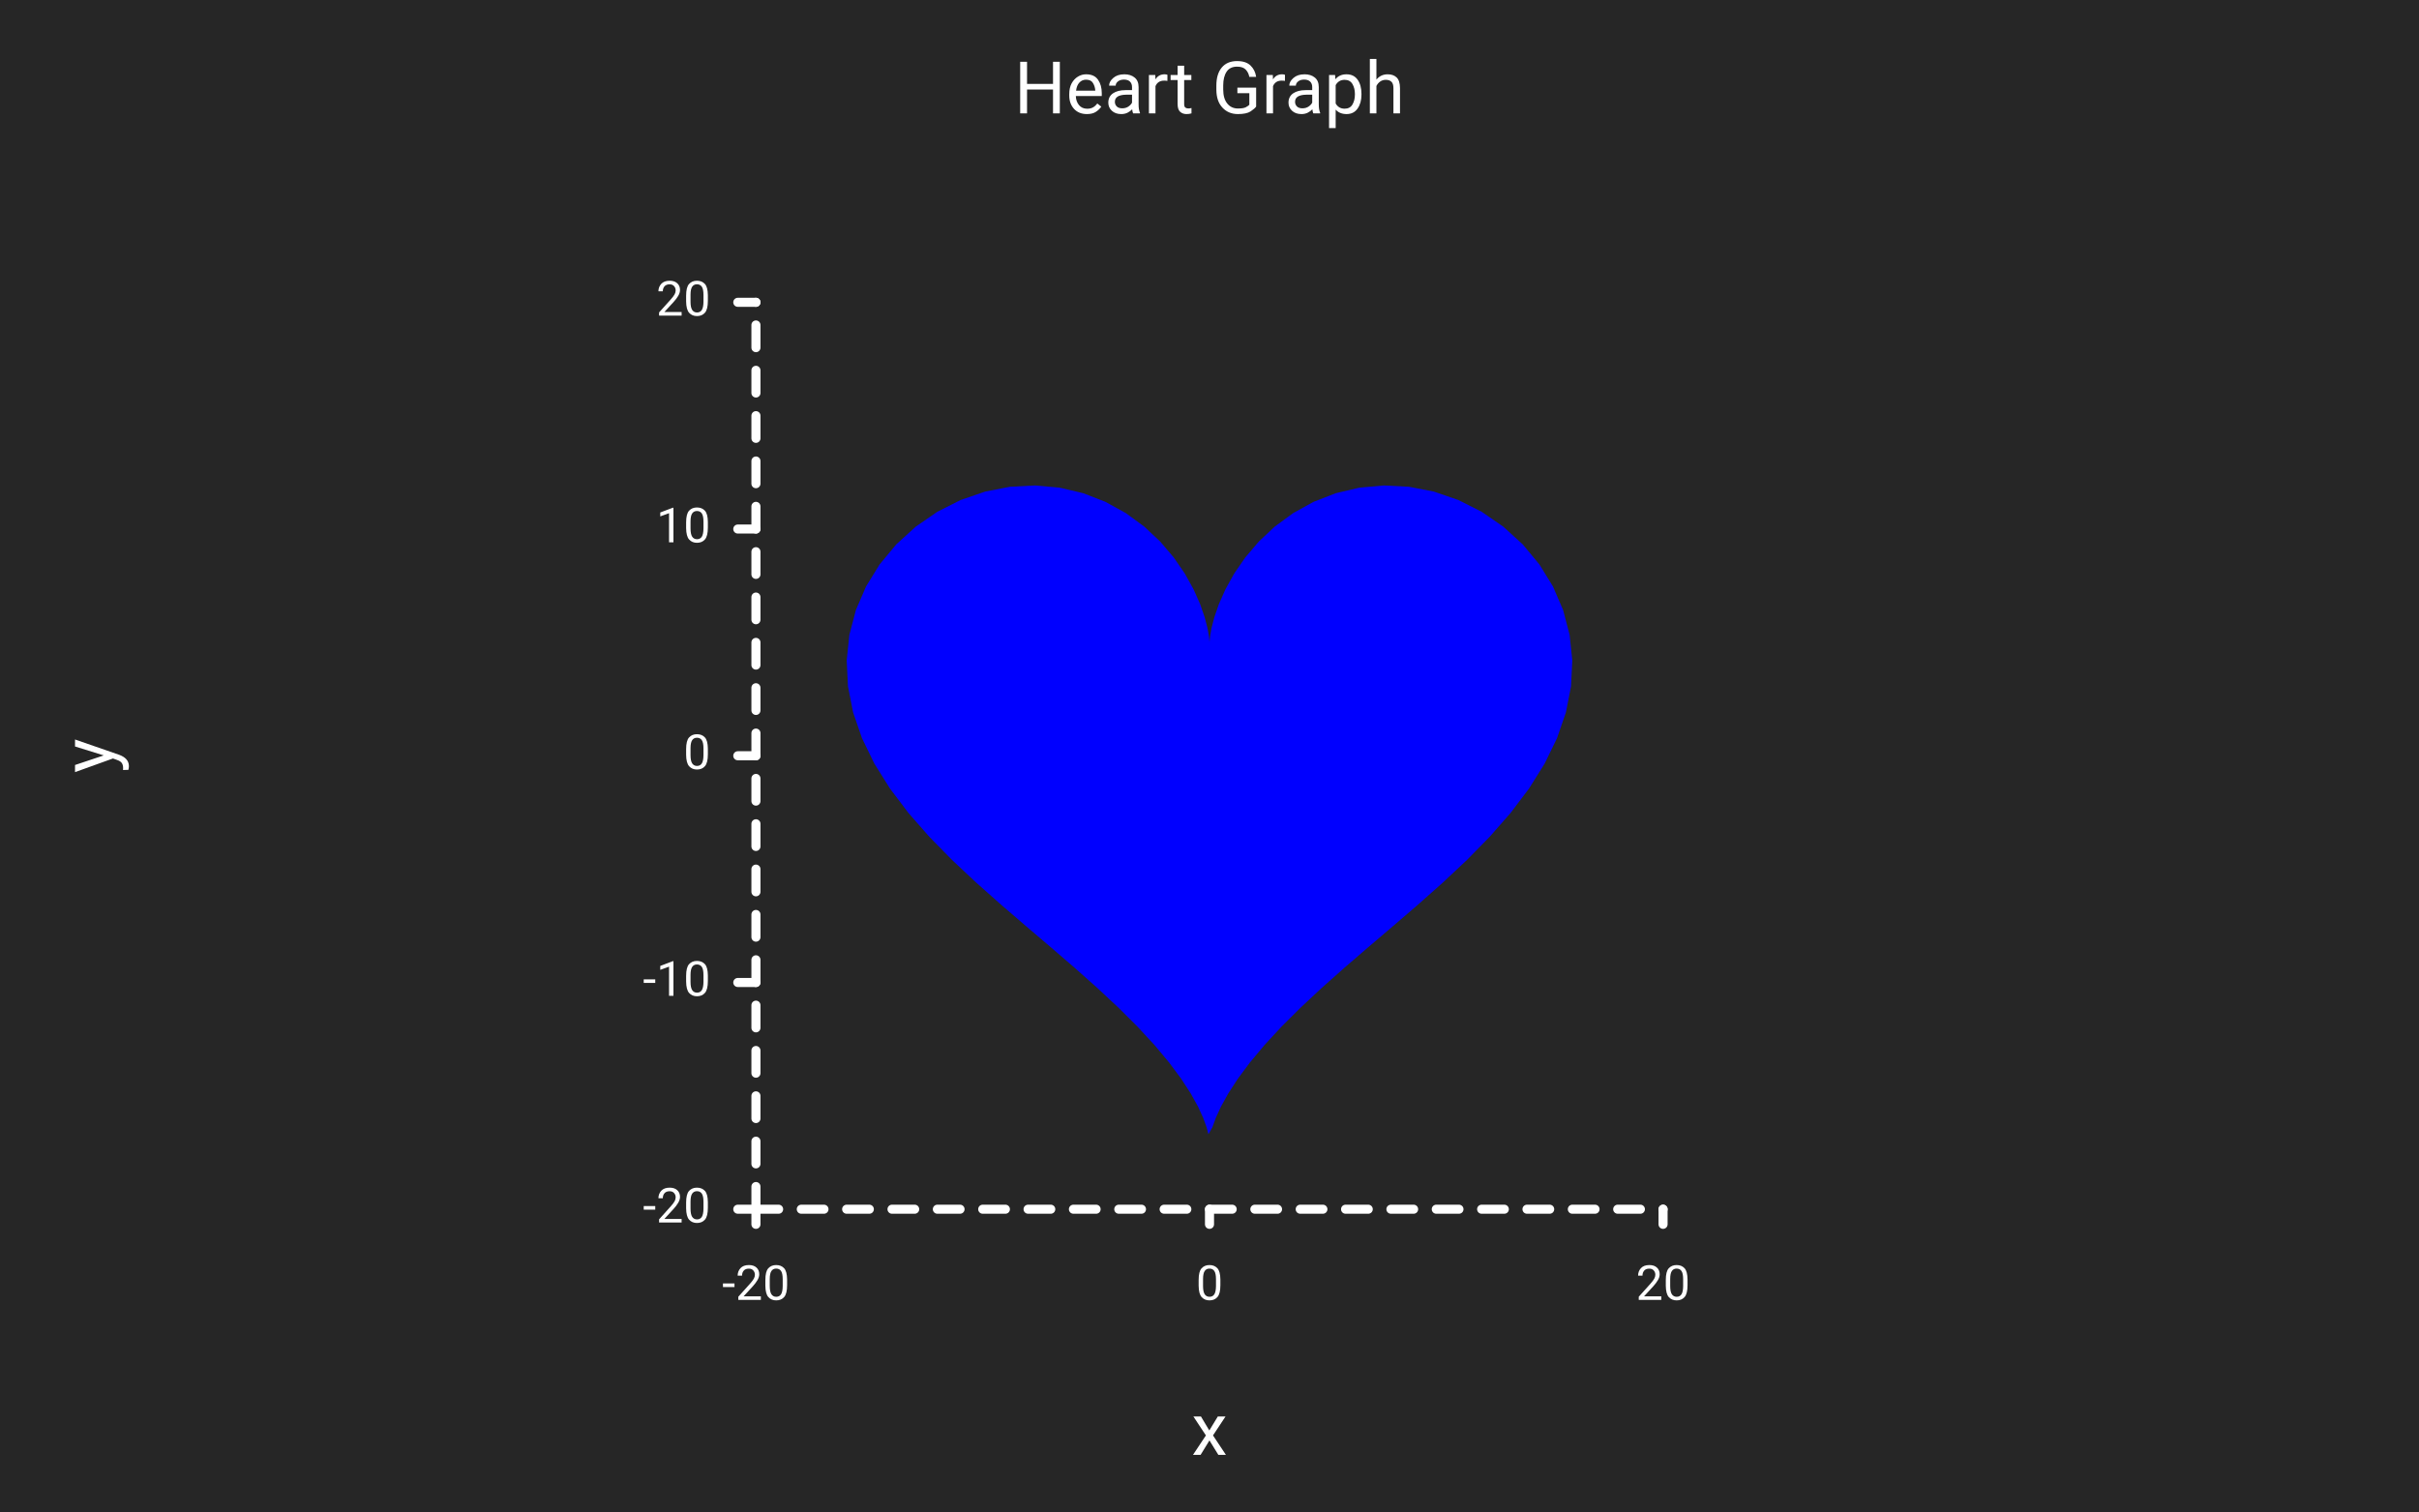
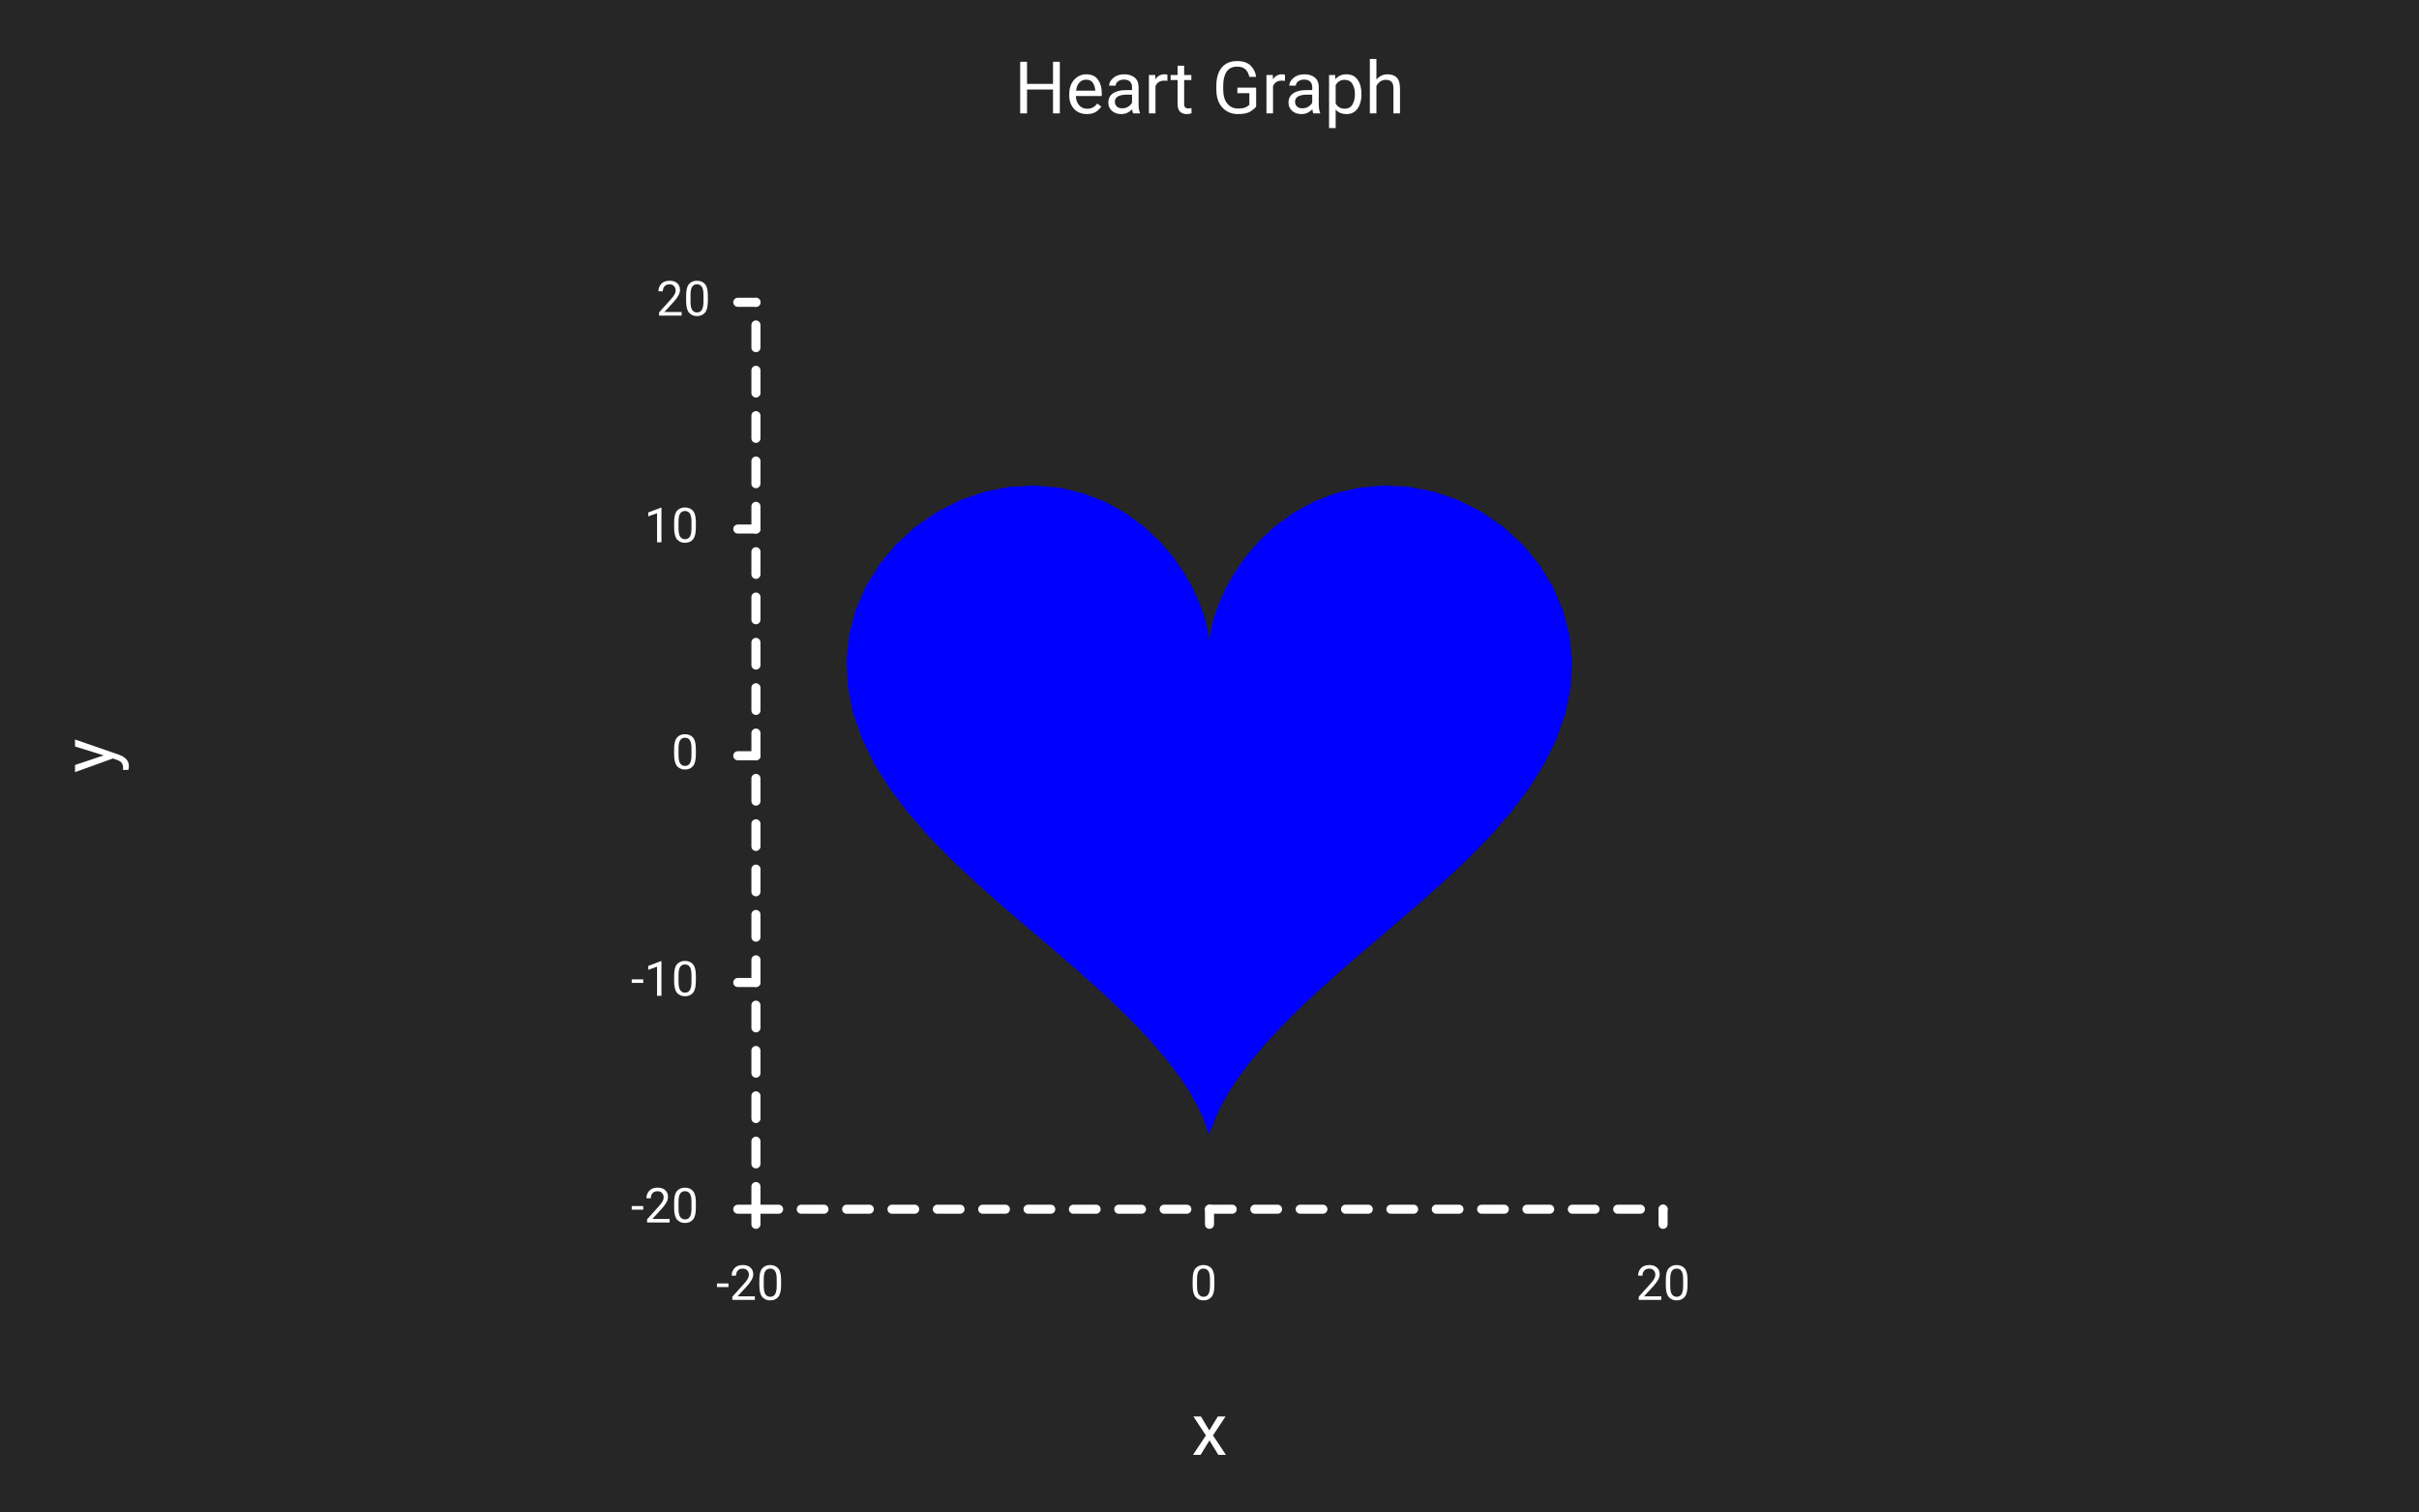
<svg xmlns="http://www.w3.org/2000/svg" class="poloto" width="800" height="500" viewBox="0 0 800 500">
  <style>
.poloto{
  stroke-linecap:round;
  stroke-linejoin:round;
  font-family:Roboto,sans-serif;
  font-size:16px;
}
.poloto_background{fill:#262626;}
.poloto_scatter{stroke-width:7}
.poloto_line{stroke-width:2}
.poloto_text{fill: white;}
.poloto_name{font-size:24px;dominant-baseline:start;text-anchor:middle;}
.poloto_where{dominant-baseline:middle;text-anchor:start}
.poloto_text.poloto_legend{font-size:20px;dominant-baseline:middle;text-anchor:start;}
- .poloto_text.poloto_ticks.poloto_y{dominant-baseline:middle;text-anchor:end}
- .poloto_text.poloto_ticks.poloto_x{dominant-baseline:start;text-anchor:middle}
+ .poloto_text.poloto_ticks.poloto_y{text-anchor:end}
+ .poloto_text.poloto_ticks.poloto_x{text-anchor:middle}
.poloto_imgs.poloto_ticks{stroke: white;stroke-width:3;fill:none;stroke-dasharray:none}
.poloto_grid{stroke:gray;stroke-width:0.5}

.poloto0.poloto_stroke{stroke:blue;}
.poloto1.poloto_stroke{stroke:red;}
.poloto2.poloto_stroke{stroke:green;}
.poloto3.poloto_stroke{stroke:gold;}
.poloto4.poloto_stroke{stroke:aqua;}
.poloto5.poloto_stroke{stroke:lime;}
.poloto6.poloto_stroke{stroke:orange;}
.poloto7.poloto_stroke{stroke:chocolate;}
.poloto0.poloto_fill{fill:blue;}
.poloto1.poloto_fill{fill:red;}
.poloto2.poloto_fill{fill:green;}
.poloto3.poloto_fill{fill:gold;}
.poloto4.poloto_fill{fill:aqua;}
.poloto5.poloto_fill{fill:lime;}
.poloto6.poloto_fill{fill:orange;}
.poloto7.poloto_fill{fill:chocolate;}
	</style>
  <circle r="1e5" class="poloto_background" />
  <g id="poloto_plot0" class="poloto_plot poloto_imgs poloto_linefill poloto0 poloto_fill">
    <path d=" M 399.66 375.19 L 399.04 372.87 L 397.92 369.81 L 396.21 366.07 L 393.80 361.72 L 390.63 356.84 L 386.66 351.50 L 381.88 345.77 L 376.30 339.73 L 369.99 333.43 L 363.02 326.92 L 355.50 320.23 L 347.56 313.38 L 339.35 306.39 L 331.04 299.24 L 322.82 291.94 L 314.85 284.46 L 307.34 276.80 L 300.44 268.93 L 294.34 260.86 L 289.17 252.61 L 285.07 244.18 L 282.13 235.64 L 280.44 227.04 L 280.02 218.46 L 280.90 210.02 L 283.05 201.82 L 286.41 194.00 L 290.91 186.70 L 296.43 180.06 L 302.84 174.22 L 309.98 169.30 L 317.68 165.41 L 325.76 162.63 L 334.03 161.02 L 342.32 160.59 L 350.45 161.32 L 358.26 163.16 L 365.60 166.01 L 372.34 169.74 L 378.40 174.18 L 383.69 179.14 L 388.18 184.42 L 391.86 189.77 L 394.75 194.99 L 396.90 199.85 L 398.39 204.14 L 399.31 207.68 L 399.79 210.32 L 399.97 211.95 L 400.00 212.50 L 400.03 211.95 L 400.21 210.32 L 400.69 207.68 L 401.61 204.14 L 403.10 199.85 L 405.25 194.99 L 408.14 189.77 L 411.82 184.42 L 416.31 179.14 L 421.60 174.18 L 427.66 169.74 L 434.40 166.01 L 441.74 163.16 L 449.55 161.32 L 457.68 160.59 L 465.97 161.02 L 474.24 162.63 L 482.32 165.41 L 490.02 169.30 L 497.16 174.22 L 503.57 180.06 L 509.09 186.70 L 513.59 194.00 L 516.95 201.82 L 519.10 210.02 L 519.98 218.46 L 519.56 227.04 L 517.87 235.64 L 514.93 244.18 L 510.83 252.61 L 505.66 260.86 L 499.56 268.93 L 492.66 276.80 L 485.15 284.46 L 477.18 291.94 L 468.96 299.24 L 460.65 306.39 L 452.44 313.38 L 444.50 320.23 L 436.98 326.92 L 430.01 333.43 L 423.70 339.73 L 418.12 345.77 L 413.34 351.50 L 409.37 356.84 L 406.20 361.72 L 403.79 366.07 L 402.08 369.81 L 400.96 372.87 Z" />
  </g>
  <text class="poloto_text poloto_name poloto_title" x="400.00" y="37.50">Heart Graph</text>
  <text class="poloto_text poloto_name poloto_x" x="400.00" y="481.25">x</text>
  <text class="poloto_text poloto_name poloto_y" x="37.50" y="250.00" transform="rotate(-90,37.50,250.00)">y</text>
-   <g class="poloto_text poloto_ticks poloto_y">
-     <text x="235.00" y="400.00">-20</text>
-     <text x="235.00" y="325.00">-10</text>
-     <text x="235.00" y="250.00">0</text>
-     <text x="235.00" y="175.00">10</text>
-     <text x="235.00" y="100.00">20</text>
-   </g>
+   <text dominant-baseline="middle" class="poloto_text poloto_ticks poloto_y">
+     <tspan x="235.00" y="400.00">-20</tspan>
+     <tspan x="235.00" y="325.00">-10</tspan>
+     <tspan x="235.00" y="250.00">0</tspan>
+     <tspan x="235.00" y="175.00">10</tspan>
+     <tspan x="235.00" y="100.00">20</tspan>
+   </text>
  <g class="poloto_imgs poloto_ticks poloto_y">
    <line x1="250.00" x2="244.00" y1="400.00" y2="400.00" />
    <line x1="250.00" x2="244.00" y1="325.00" y2="325.00" />
    <line x1="250.00" x2="244.00" y1="250.00" y2="250.00" />
    <line x1="250.00" x2="244.00" y1="175.00" y2="175.00" />
    <line x1="250.00" x2="244.00" y1="100.00" y2="100.00" />
  </g>
-   <g class="poloto_text poloto_ticks poloto_x">
-     <text x="250.00" y="430.00">-20</text>
-     <text x="400.00" y="430.00">0</text>
-     <text x="550.00" y="430.00">20</text>
-   </g>
+   <text dominant-baseline="start" class="poloto_text poloto_ticks poloto_x">
+     <tspan x="250.00" y="430.00">-20</tspan>
+     <tspan x="400.00" y="430.00">0</tspan>
+     <tspan x="550.00" y="430.00">20</tspan>
+   </text>
  <g class="poloto_imgs poloto_ticks poloto_x">
    <line x1="250.00" x2="250.00" y1="400.00" y2="405.00" />
    <line x1="400.00" x2="400.00" y1="400.00" y2="405.00" />
    <line x1="550.00" x2="550.00" y1="400.00" y2="405.00" />
  </g>
  <path class="poloto_imgs poloto_ticks poloto_x" style="stroke-dasharray:7.5;stroke-dashoffset:-0;" d=" M 250.00 400.00 L 550.00 400.00" />
  <path class="poloto_imgs poloto_ticks poloto_y" style="stroke-dasharray:7.5;stroke-dashoffset:-0;" d=" M 250.00 400.00 L 250.00 100.00" />
</svg>
